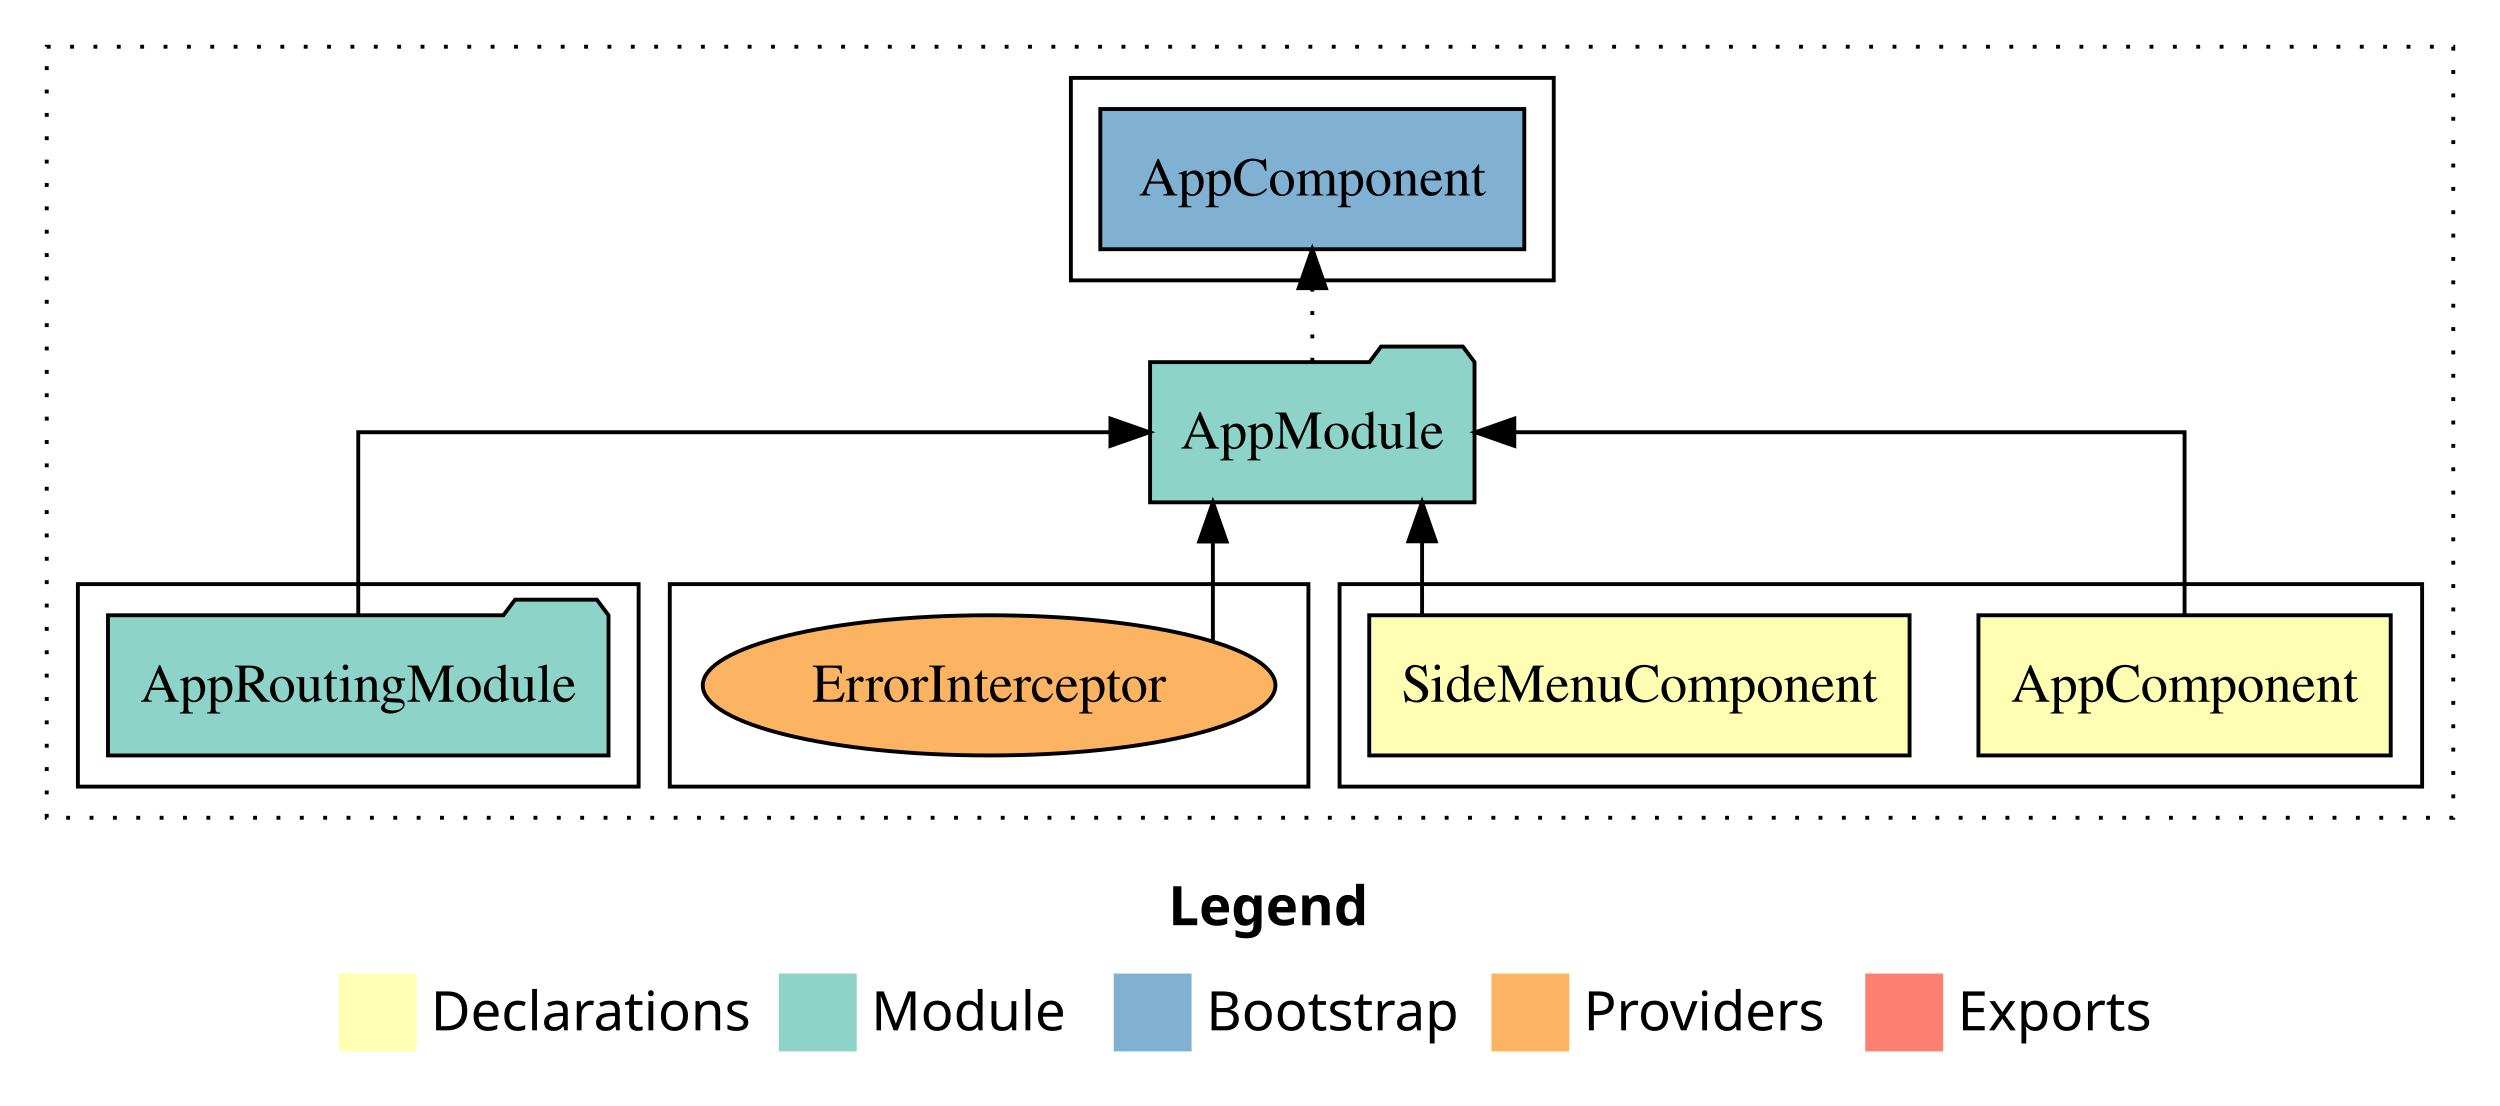
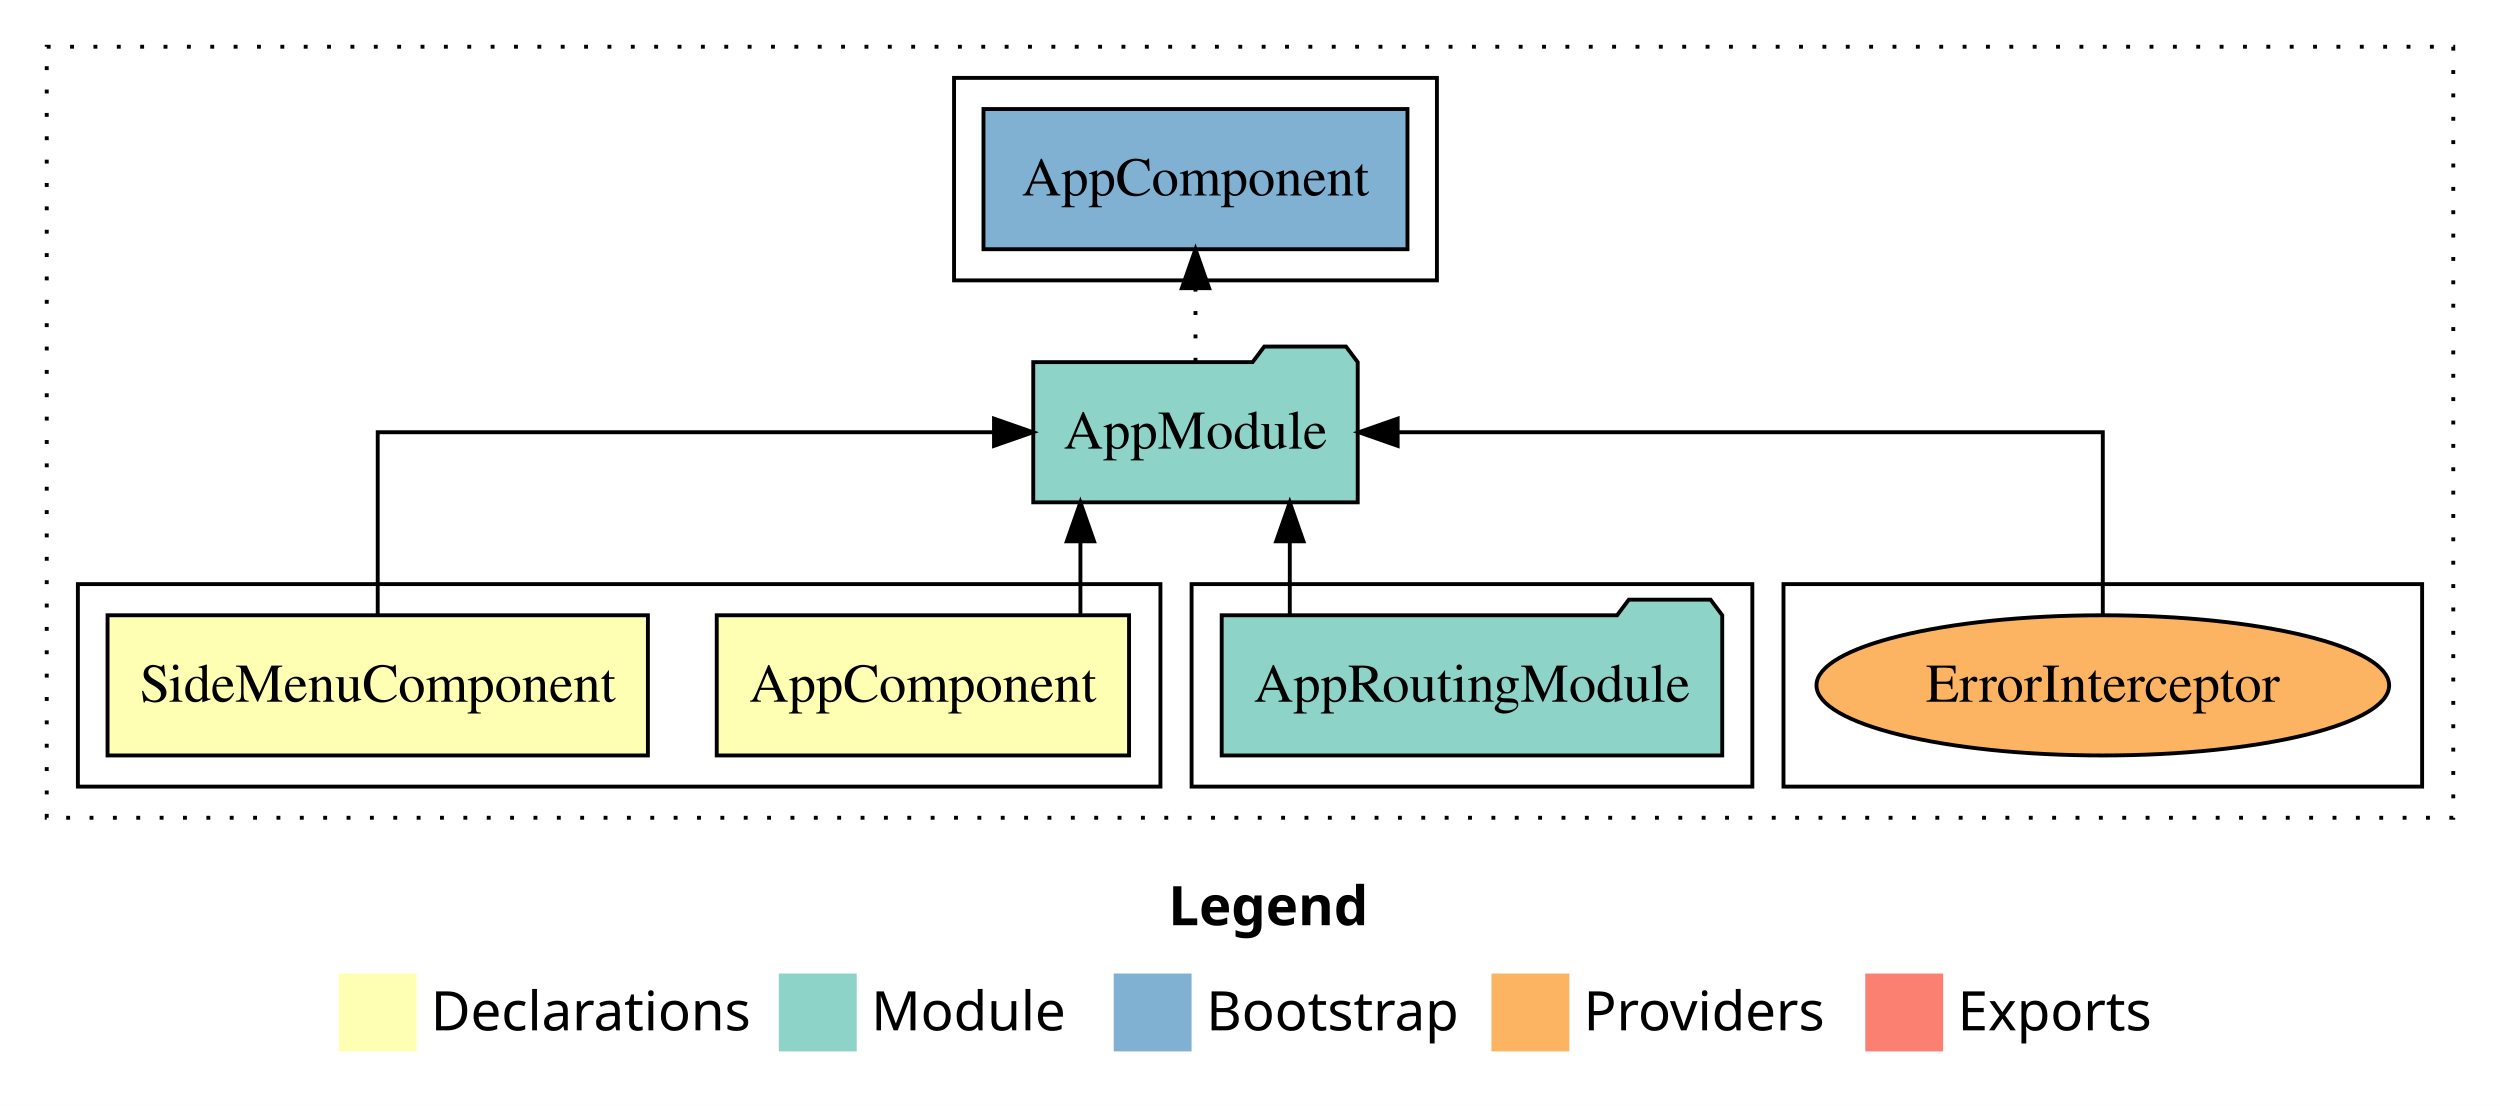
<svg xmlns="http://www.w3.org/2000/svg" width="642pt" height="284pt" viewBox="0.00 0.00 642.00 284.00">
  <g id="graph0" class="graph" transform="scale(1 1) rotate(0) translate(4 280)">
    <polygon fill="white" stroke="transparent" points="-4,4 -4,-280 638,-280 638,4 -4,4" />
    <text text-anchor="start" x="296.01" y="-42.4" font-family="sans-serif" font-weight="bold" font-size="14.00">Legend</text>
    <polygon fill="#ffffb3" stroke="transparent" points="83,-10 83,-30 103,-30 103,-10 83,-10" />
    <text text-anchor="start" x="106.63" y="-15.4" font-family="sans-serif" font-size="14.00">  Declarations</text>
    <polygon fill="#8dd3c7" stroke="transparent" points="196,-10 196,-30 216,-30 216,-10 196,-10" />
    <text text-anchor="start" x="219.73" y="-15.4" font-family="sans-serif" font-size="14.00">  Module</text>
    <polygon fill="#80b1d3" stroke="transparent" points="282,-10 282,-30 302,-30 302,-10 282,-10" />
    <text text-anchor="start" x="305.78" y="-15.4" font-family="sans-serif" font-size="14.00">  Bootstrap</text>
    <polygon fill="#fdb462" stroke="transparent" points="379,-10 379,-30 399,-30 399,-10 379,-10" />
    <text text-anchor="start" x="402.67" y="-15.4" font-family="sans-serif" font-size="14.00">  Providers</text>
    <polygon fill="#fb8072" stroke="transparent" points="475,-10 475,-30 495,-30 495,-10 475,-10" />
    <text text-anchor="start" x="498.73" y="-15.4" font-family="sans-serif" font-size="14.00">  Exports</text>
    <g id="clust1" class="cluster">
      <polygon fill="none" stroke="black" stroke-dasharray="1,5" points="8,-70 8,-268 626,-268 626,-70 8,-70" />
    </g>
-     <g id="clust2" class="cluster">
-       <polygon fill="none" stroke="black" points="340,-78 340,-130 618,-130 618,-78 340,-78" />
-     </g>
    <g id="clust8" class="cluster">
-       <polygon fill="none" stroke="black" points="168,-78 168,-130 332,-130 332,-78 168,-78" />
+       <polygon fill="none" stroke="black" points="454,-78 454,-130 618,-130 618,-78 454,-78" />
    </g>
    <g id="clust5" class="cluster">
-       <polygon fill="none" stroke="black" points="16,-78 16,-130 160,-130 160,-78 16,-78" />
+       <polygon fill="none" stroke="black" points="302,-78 302,-130 446,-130 446,-78 302,-78" />
+     </g>
+     <g id="clust2" class="cluster">
+       <polygon fill="none" stroke="black" points="16,-78 16,-130 294,-130 294,-78 16,-78" />
    </g>
    <g id="clust7" class="cluster">
-       <polygon fill="none" stroke="black" points="271,-208 271,-260 395,-260 395,-208 271,-208" />
+       <polygon fill="none" stroke="black" points="241,-208 241,-260 365,-260 365,-208 241,-208" />
    </g>
    <g id="node1" class="node">
-       <polygon fill="#ffffb3" stroke="black" points="609.94,-122 504.06,-122 504.06,-86 609.94,-86 609.94,-122" />
-       <text text-anchor="middle" x="557" y="-99.8" font-family="Times,serif" font-size="14.00">AppComponent</text>
+       <polygon fill="#ffffb3" stroke="black" points="285.94,-122 180.06,-122 180.06,-86 285.94,-86 285.94,-122" />
+       <text text-anchor="middle" x="233" y="-99.8" font-family="Times,serif" font-size="14.00">AppComponent</text>
    </g>
    <g id="node3" class="node">
-       <polygon fill="#8dd3c7" stroke="black" points="374.66,-187 371.66,-191 350.66,-191 347.66,-187 291.34,-187 291.34,-151 374.66,-151 374.66,-187" />
-       <text text-anchor="middle" x="333" y="-164.8" font-family="Times,serif" font-size="14.00">AppModule</text>
+       <polygon fill="#8dd3c7" stroke="black" points="344.66,-187 341.66,-191 320.66,-191 317.66,-187 261.34,-187 261.34,-151 344.66,-151 344.66,-187" />
+       <text text-anchor="middle" x="303" y="-164.8" font-family="Times,serif" font-size="14.00">AppModule</text>
    </g>
    <g id="edge1" class="edge">
-       <path fill="none" stroke="black" d="M557,-122.11C557,-141.34 557,-169 557,-169 557,-169 384.87,-169 384.87,-169" />
-       <polygon fill="black" stroke="black" points="384.87,-165.5 374.87,-169 384.87,-172.5 384.87,-165.5" />
+       <path fill="none" stroke="black" d="M273.45,-122.11C273.45,-122.11 273.45,-140.99 273.45,-140.99" />
+       <polygon fill="black" stroke="black" points="269.95,-140.99 273.45,-150.99 276.95,-140.99 269.95,-140.99" />
    </g>
    <g id="node2" class="node">
-       <polygon fill="#ffffb3" stroke="black" points="486.38,-122 347.62,-122 347.62,-86 486.38,-86 486.38,-122" />
-       <text text-anchor="middle" x="417" y="-99.8" font-family="Times,serif" font-size="14.00">SideMenuComponent</text>
+       <polygon fill="#ffffb3" stroke="black" points="162.38,-122 23.62,-122 23.62,-86 162.38,-86 162.38,-122" />
+       <text text-anchor="middle" x="93" y="-99.8" font-family="Times,serif" font-size="14.00">SideMenuComponent</text>
    </g>
    <g id="edge2" class="edge">
-       <path fill="none" stroke="black" d="M361.19,-122.11C361.19,-122.11 361.19,-140.99 361.19,-140.99" />
-       <polygon fill="black" stroke="black" points="357.69,-140.99 361.19,-150.99 364.69,-140.99 357.69,-140.99" />
+       <path fill="none" stroke="black" d="M93,-122.11C93,-141.34 93,-169 93,-169 93,-169 251.26,-169 251.26,-169" />
+       <polygon fill="black" stroke="black" points="251.26,-172.5 261.26,-169 251.26,-165.5 251.26,-172.5" />
    </g>
    <g id="node5" class="node">
-       <polygon fill="#80b1d3" stroke="black" points="387.44,-252 278.56,-252 278.56,-216 387.44,-216 387.44,-252" />
-       <text text-anchor="middle" x="333" y="-229.8" font-family="Times,serif" font-size="14.00">AppComponent </text>
+       <polygon fill="#80b1d3" stroke="black" points="357.44,-252 248.56,-252 248.56,-216 357.44,-216 357.44,-252" />
+       <text text-anchor="middle" x="303" y="-229.8" font-family="Times,serif" font-size="14.00">AppComponent </text>
    </g>
    <g id="edge4" class="edge">
-       <path fill="none" stroke="black" stroke-dasharray="1,5" d="M333,-187.11C333,-187.11 333,-205.99 333,-205.99" />
-       <polygon fill="black" stroke="black" points="329.5,-205.99 333,-215.99 336.5,-205.99 329.5,-205.99" />
+       <path fill="none" stroke="black" stroke-dasharray="1,5" d="M303,-187.11C303,-187.11 303,-205.99 303,-205.99" />
+       <polygon fill="black" stroke="black" points="299.5,-205.99 303,-215.99 306.5,-205.99 299.5,-205.99" />
    </g>
    <g id="node4" class="node">
-       <polygon fill="#8dd3c7" stroke="black" points="152.27,-122 149.27,-126 128.27,-126 125.27,-122 23.73,-122 23.73,-86 152.27,-86 152.27,-122" />
-       <text text-anchor="middle" x="88" y="-99.8" font-family="Times,serif" font-size="14.00">AppRoutingModule</text>
+       <polygon fill="#8dd3c7" stroke="black" points="438.27,-122 435.27,-126 414.27,-126 411.27,-122 309.73,-122 309.73,-86 438.27,-86 438.27,-122" />
+       <text text-anchor="middle" x="374" y="-99.8" font-family="Times,serif" font-size="14.00">AppRoutingModule</text>
    </g>
    <g id="edge3" class="edge">
-       <path fill="none" stroke="black" d="M88,-122.11C88,-141.34 88,-169 88,-169 88,-169 281.16,-169 281.16,-169" />
-       <polygon fill="black" stroke="black" points="281.16,-172.5 291.16,-169 281.16,-165.5 281.16,-172.5" />
+       <path fill="none" stroke="black" d="M327.22,-122.11C327.22,-122.11 327.22,-140.99 327.22,-140.99" />
+       <polygon fill="black" stroke="black" points="323.72,-140.99 327.22,-150.99 330.72,-140.99 323.72,-140.99" />
    </g>
    <g id="node6" class="node">
-       <ellipse fill="#fdb462" stroke="black" cx="250" cy="-104" rx="73.53" ry="18" />
-       <text text-anchor="middle" x="250" y="-99.8" font-family="Times,serif" font-size="14.00">ErrorInterceptor</text>
+       <ellipse fill="#fdb462" stroke="black" cx="536" cy="-104" rx="73.53" ry="18" />
+       <text text-anchor="middle" x="536" y="-99.8" font-family="Times,serif" font-size="14.00">ErrorInterceptor</text>
    </g>
    <g id="edge5" class="edge">
-       <path fill="none" stroke="black" d="M307.47,-115.32C307.47,-115.32 307.47,-140.94 307.47,-140.94" />
-       <polygon fill="black" stroke="black" points="303.97,-140.94 307.47,-150.94 310.97,-140.94 303.97,-140.94" />
+       <path fill="none" stroke="black" d="M536,-122.11C536,-141.34 536,-169 536,-169 536,-169 354.92,-169 354.92,-169" />
+       <polygon fill="black" stroke="black" points="354.92,-165.5 344.92,-169 354.92,-172.5 354.92,-165.5" />
    </g>
  </g>
</svg>
